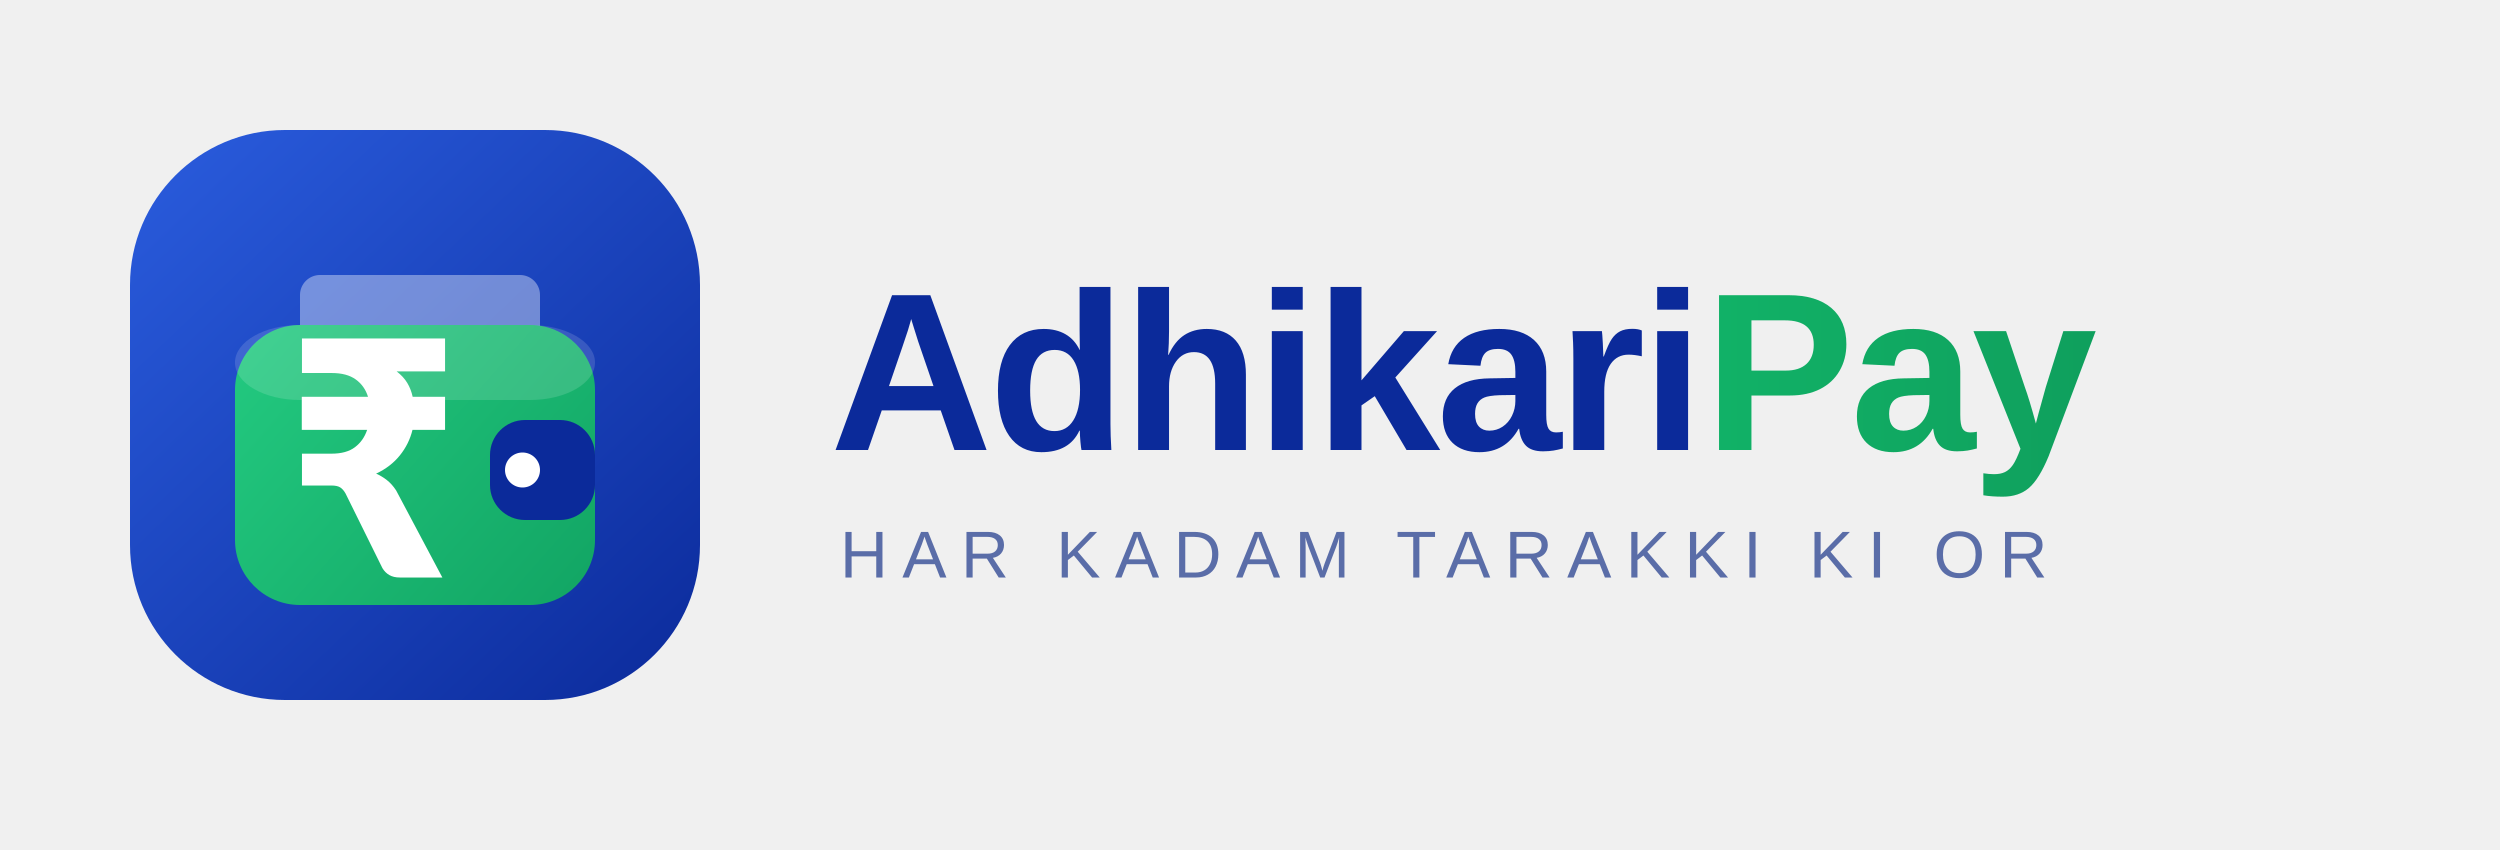
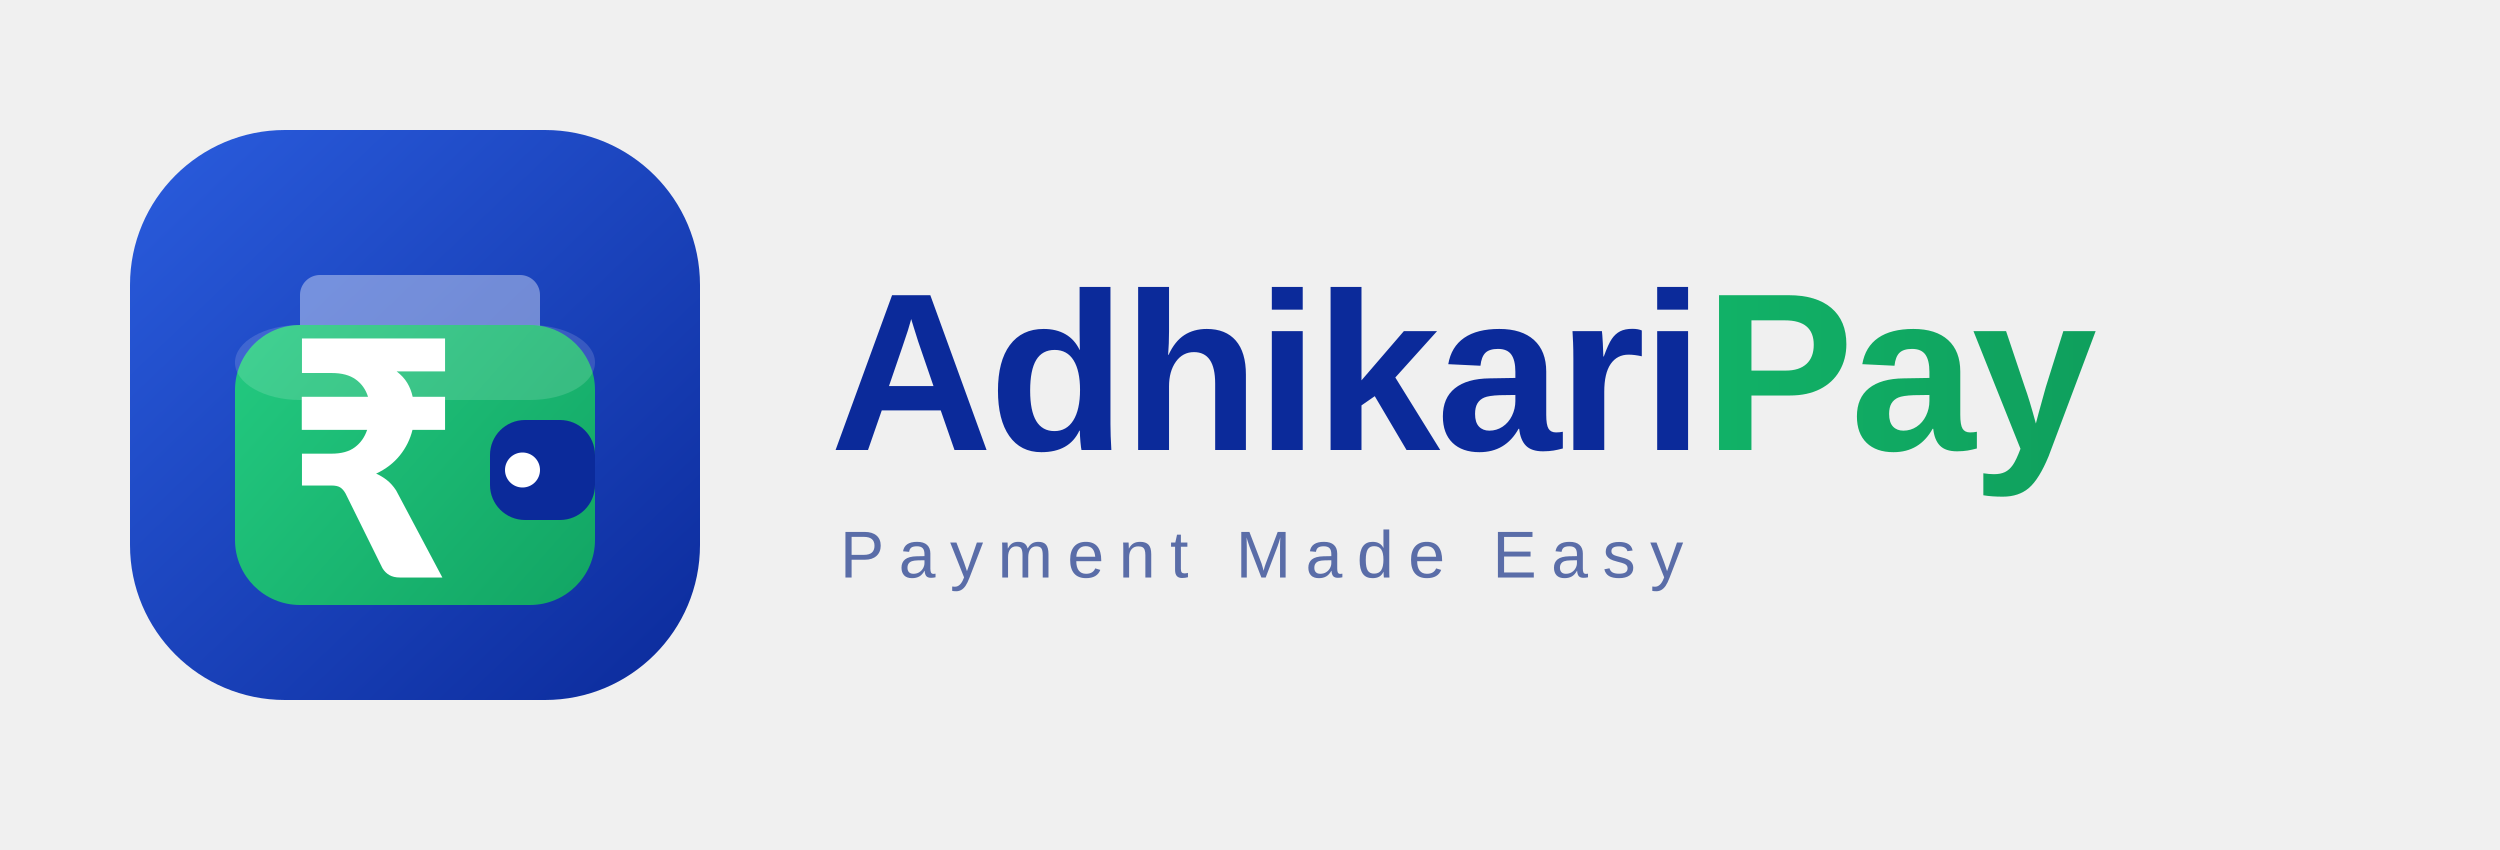
<svg xmlns="http://www.w3.org/2000/svg" width="1000" height="340" viewBox="0 0 1000 340" fill="none" font-family="'Poppins','Segoe UI',Arial,sans-serif">
  <defs>
    <linearGradient id="badge" x1="60" y1="50" x2="280" y2="282" gradientUnits="userSpaceOnUse">
      <stop offset="0" stop-color="#2A5CDD" />
      <stop offset="1" stop-color="#0B2A9A" />
    </linearGradient>
    <linearGradient id="wallet" x1="90" y1="120" x2="240" y2="252" gradientUnits="userSpaceOnUse">
      <stop offset="0" stop-color="#24CC82" />
      <stop offset="1" stop-color="#11A362" />
    </linearGradient>
    <linearGradient id="pay" x1="640" y1="0" x2="850" y2="0" gradientUnits="userSpaceOnUse">
      <stop offset="0" stop-color="#12B76A" />
      <stop offset="1" stop-color="#0F9E5C" />
    </linearGradient>
  </defs>
  <rect x="52" y="52" width="228" height="228" rx="62" fill="url(#badge)" />
  <rect x="120" y="110" width="96" height="30" rx="8" fill="#ffffff" opacity="0.38" />
  <rect x="94" y="130" width="144" height="112" rx="26" fill="url(#wallet)" />
  <rect x="94" y="130" width="144" height="30" rx="26" fill="#ffffff" opacity="0.14" />
  <rect x="196" y="168" width="42" height="40" rx="14" fill="#0B2A9A" />
  <circle cx="209" cy="188" r="7" fill="#ffffff" />
  <g transform="translate(112,231) scale(0.072,-0.072)" fill="#FFFFFF">
    <path d="M489 1004Q470 1065 420.5 1100.5Q371 1136 288 1136H122V1328H917V1145H648Q686 1116 707.0 1081.0Q728 1046 737 1004H917V820H736Q717 742 666.0 678.5Q615 615 534 577Q566 563 594.0 541.0Q622 519 645 484L902 0H665Q631 0 607.5 13.5Q584 27 569 52L364 467Q351 490 334.5 500.5Q318 511 286 511H122V688H287Q369 688 416.5 724.0Q464 760 484 820H121V1004Z" />
  </g>
  <text x="332" y="180" font-size="90" font-weight="700" letter-spacing="-1.5" fill="#0B2A9A">Adhikari<tspan fill="url(#pay)"> Pay</tspan>
  </text>
-   <text x="336" y="231" font-size="26.5" font-weight="500" letter-spacing="5.8" fill="#5A6DA8">HAR KADAM TARAKKI KI OR</text>
+   <text x="336" y="231" font-size="26.5" font-weight="500" letter-spacing="5.8" fill="#5A6DA8">Payment Made Easy</text>
</svg>
